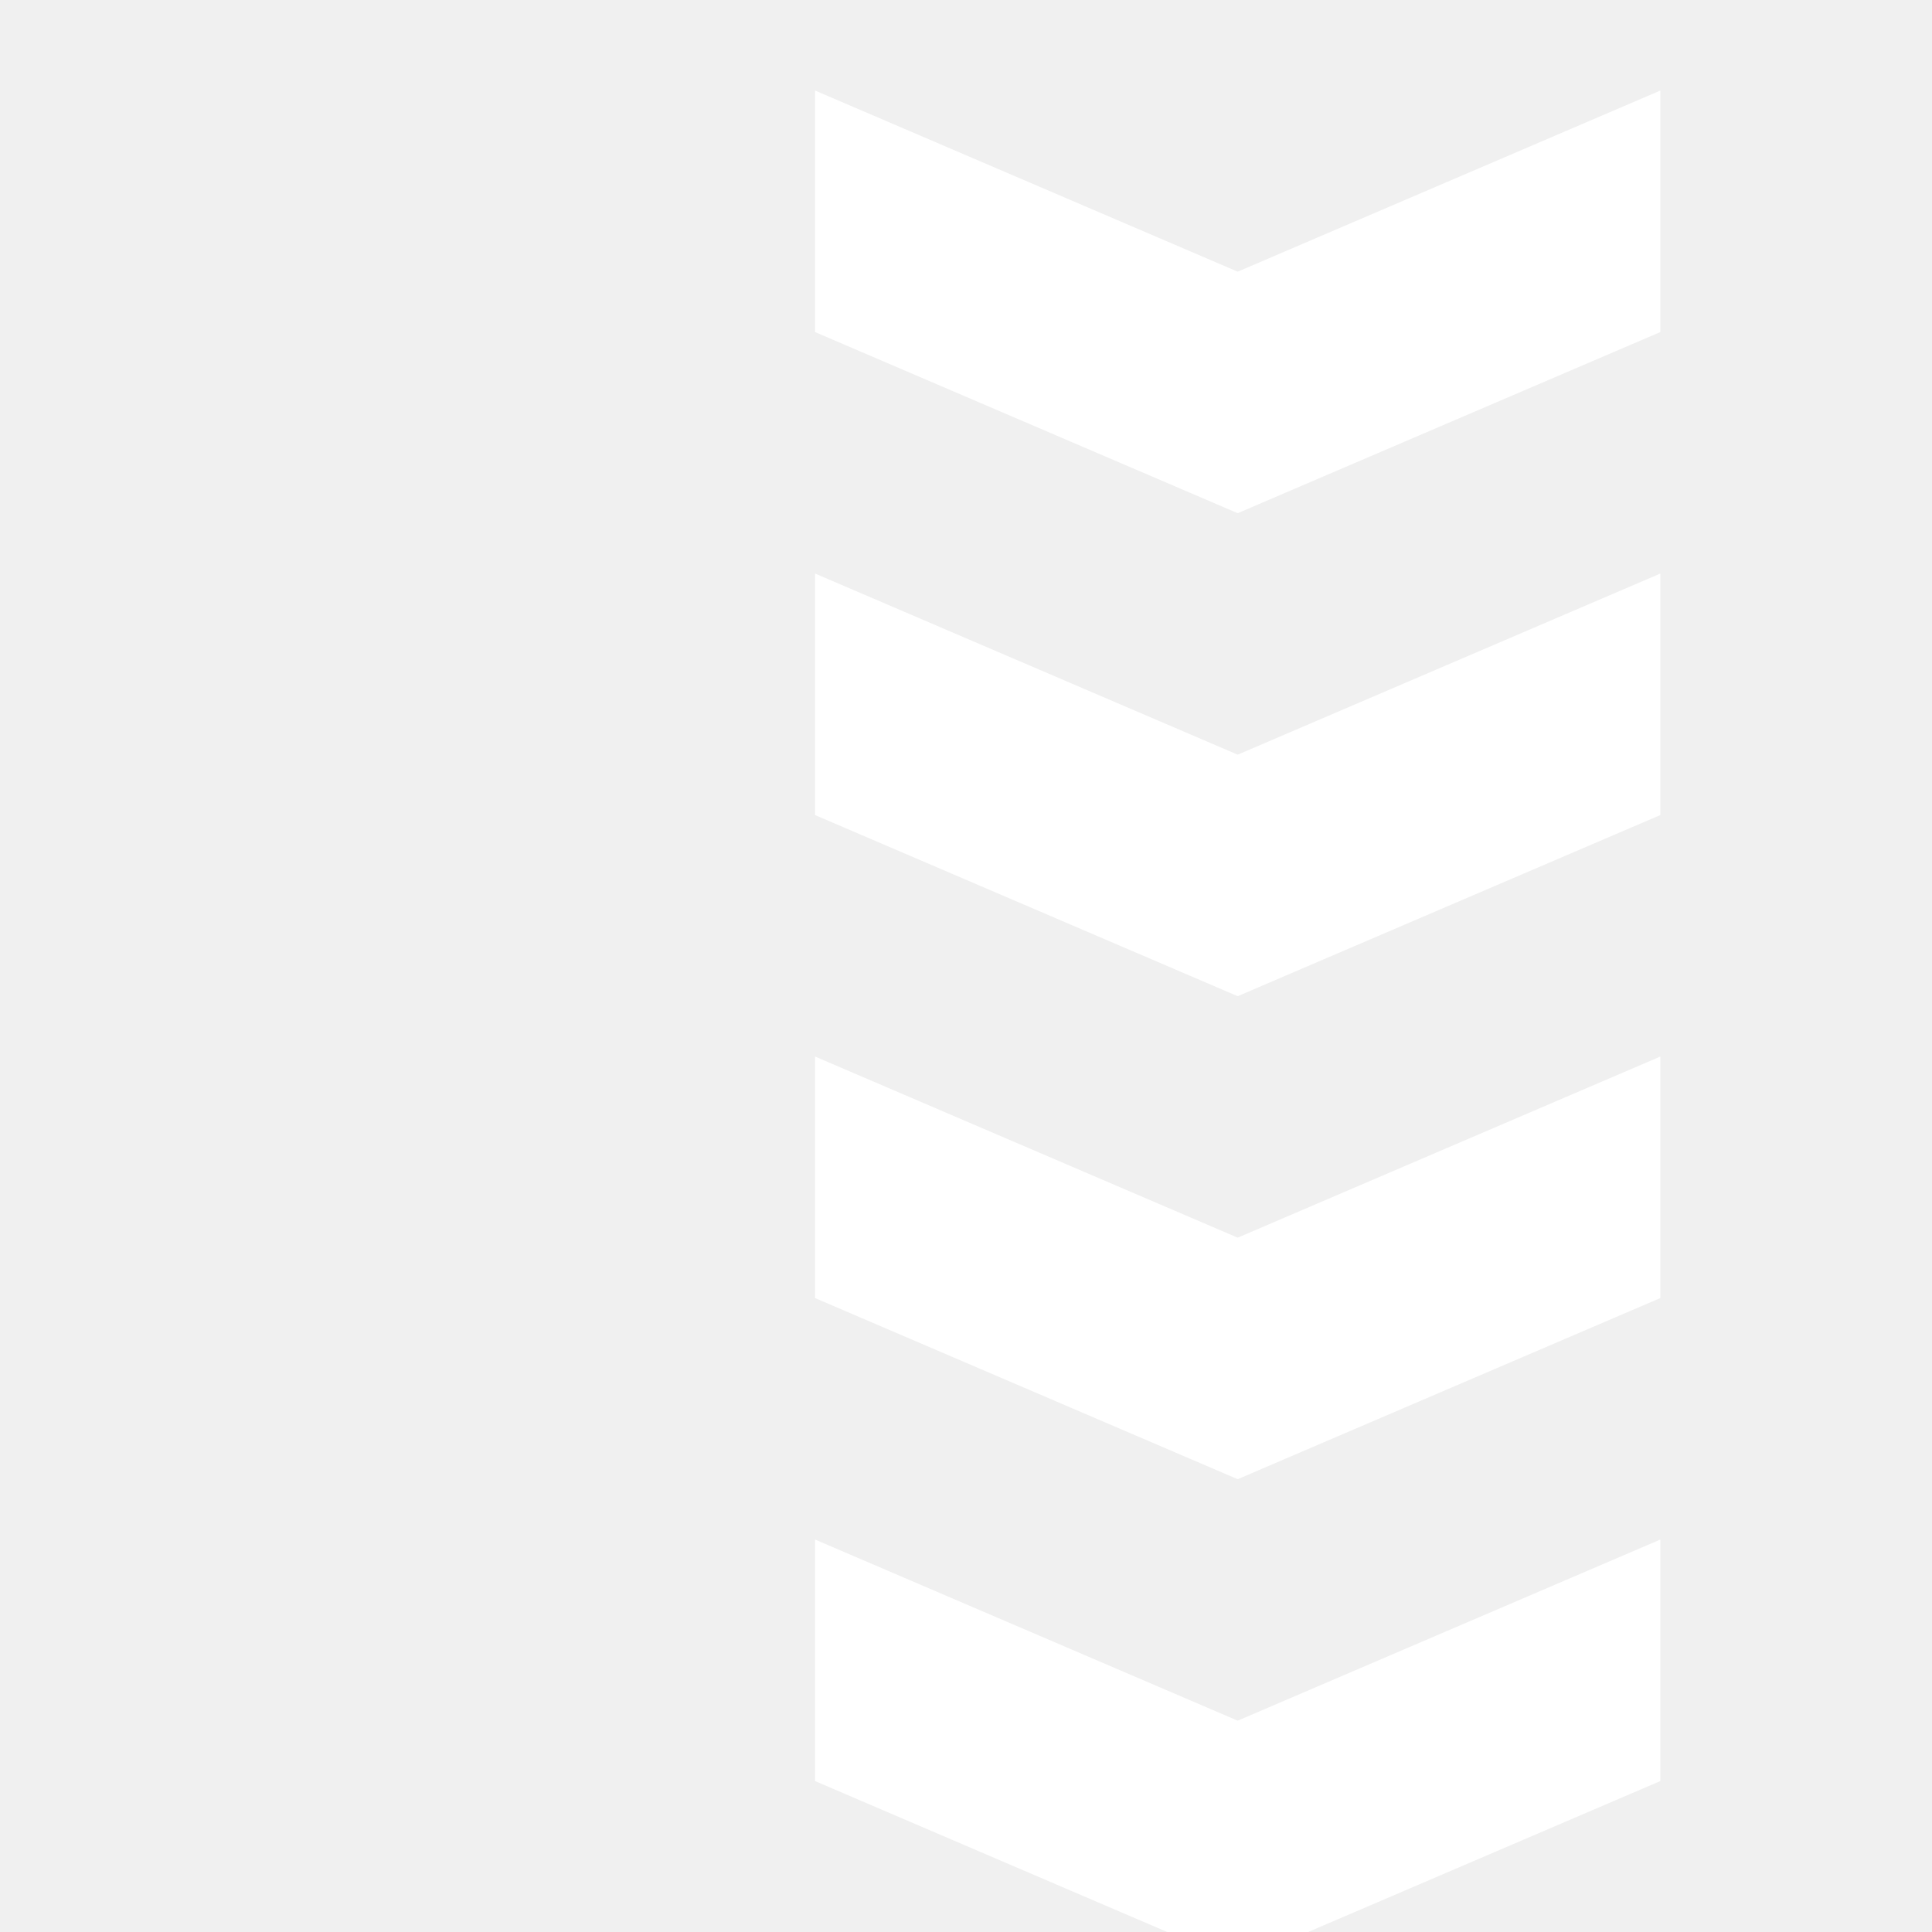
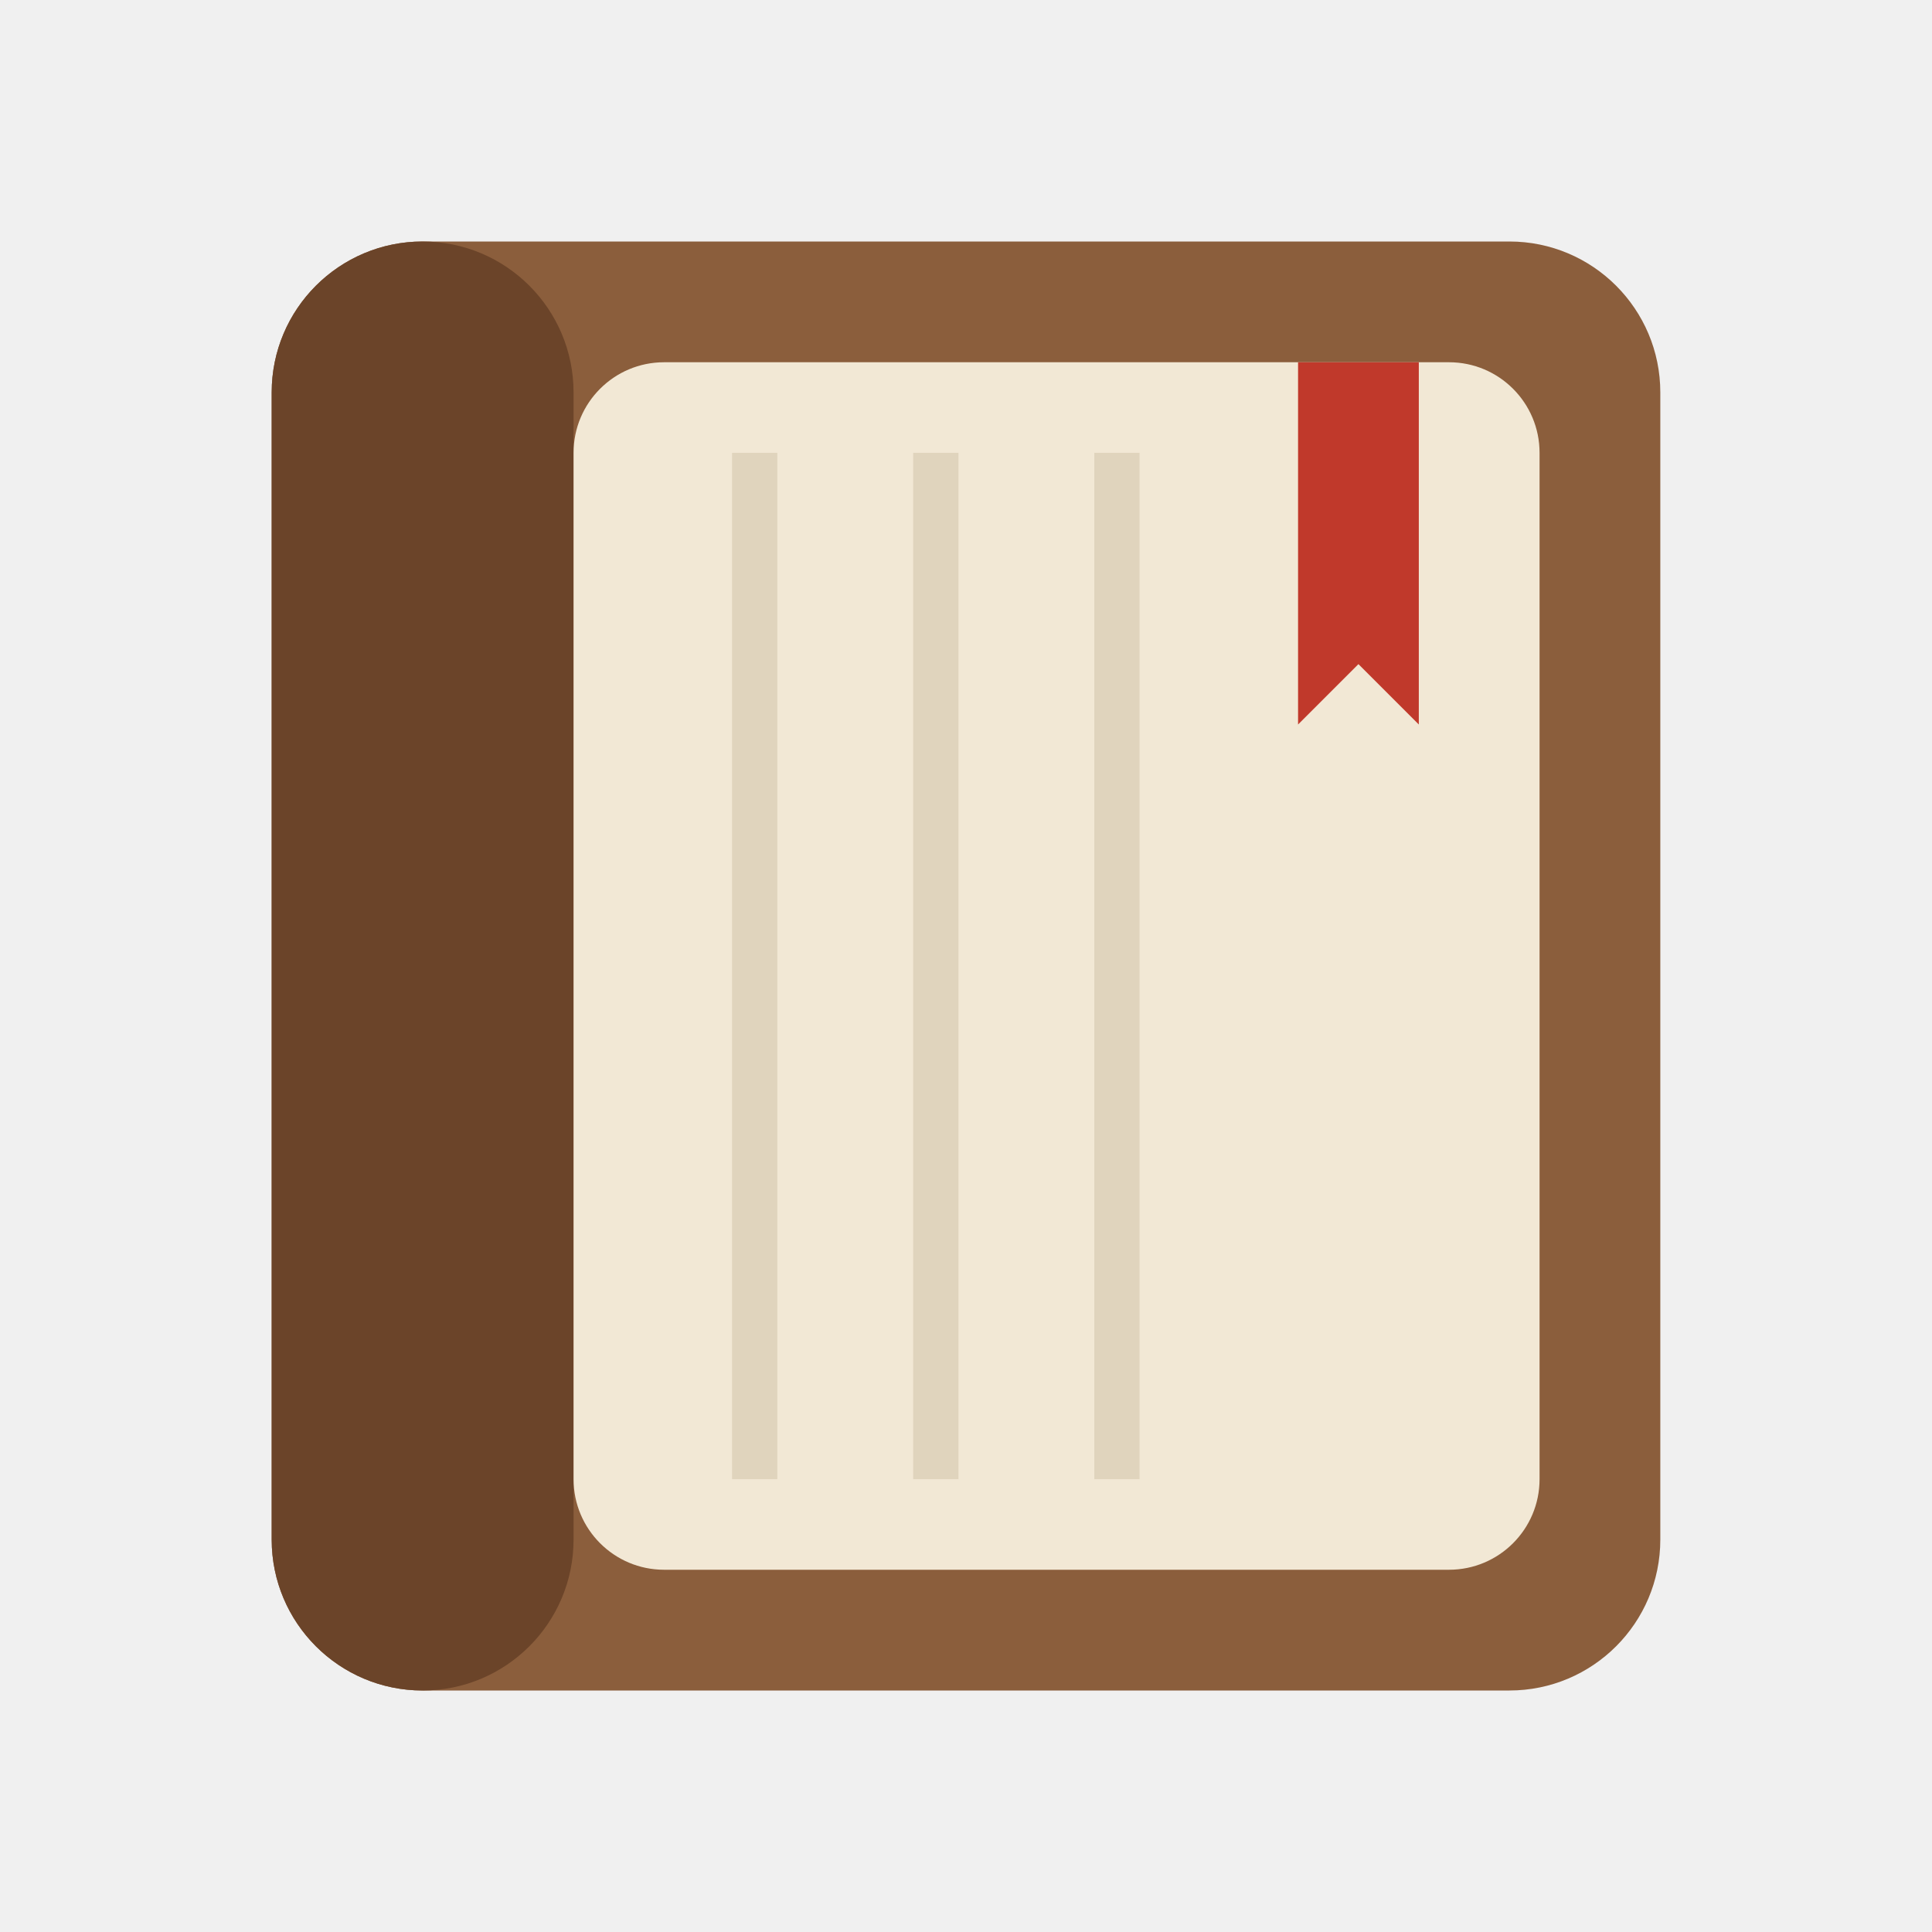
- <svg xmlns="http://www.w3.org/2000/svg" fill="none" viewBox="0 0 128 128">
-   <path d="m54 118 28 12 28-12v-16l-28 12-28-12v16Z" fill="#fff" />
-   <path d="m54 86 28 12 28-12v-16l-28 12-28-12v16Z" fill="#fff" />
-   <path d="m54 54 28 12 28-12v-16l-28 12-28-12v16Z" fill="#fff" />
-   <path d="m54 22 28 12 28-12v-16l-28 12-28-12v16Z" fill="#fff" />
+ <svg xmlns="http://www.w3.org/2000/svg" viewBox="0 0 128 128">
+   <rect x="18" y="16" width="92" height="96" rx="10" fill="#8B5E3C" />
+   <rect x="18" y="16" width="20" height="96" rx="10" fill="#6B4429" />
+   <rect x="38" y="24" width="64" height="80" rx="6" fill="#F2E8D5" />
+   <path d="M50 30v68" stroke="#E0D4BD" stroke-width="3" />
+   <path d="M62 30v68" stroke="#E0D4BD" stroke-width="3" />
+   <path d="M74 30v68" stroke="#E0D4BD" stroke-width="3" />
+   <path d="M94 24H86V48L90 44L94 48Z" fill="#C0392B" />
</svg>
